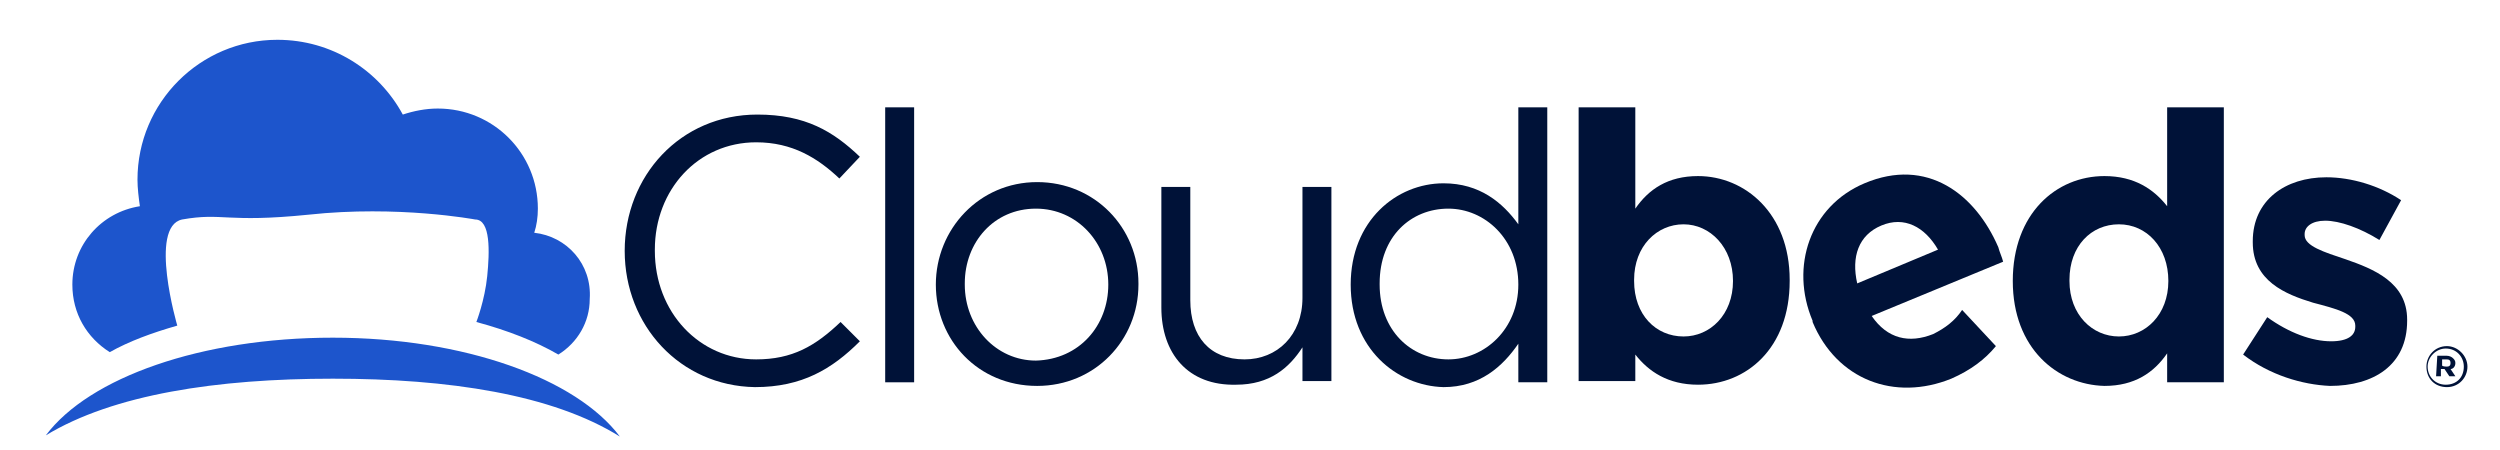
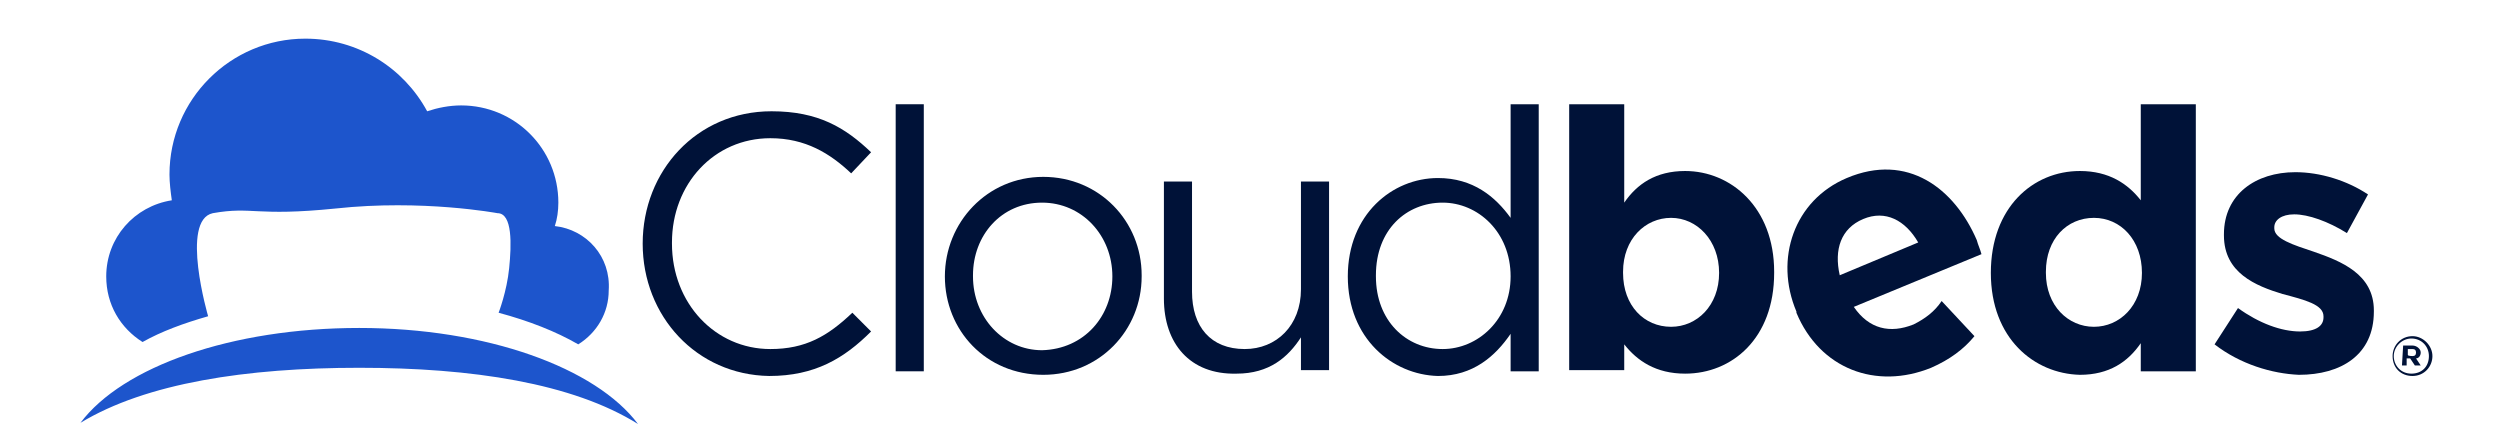
- <svg xmlns="http://www.w3.org/2000/svg" version="1.1" id="Layer_1" x="0px" y="0px" width="207.3px" height="37.3px" viewBox="0 0 207.3 37.3" style="enable-background:new 0 0 207.3 37.3;" xml:space="preserve">
+ <svg xmlns="http://www.w3.org/2000/svg" version="1.1" id="Layer_1" x="0px" y="0px" width="103px" height="18px" viewBox="0 0 207.3 37.3" style="enable-background:new 0 0 207.3 37.3;" xml:space="preserve">
  <style type="text/css"> .st0{fill:#1D55CC;} .st1{fill:#001238;} </style>
  <g>
    <path class="st0" d="M44.3,19.3c0.2-0.6,0.3-1.3,0.3-2c0-4.6-3.7-8.3-8.3-8.3c-1,0-2,0.2-2.9,0.5c-2-3.7-5.9-6.2-10.4-6.2 c-6.4,0-11.6,5.2-11.6,11.6c0,0.7,0.1,1.5,0.2,2.2C8.4,17.6,6,20.3,6,23.6C6,26,7.2,28,9.1,29.2c1.6-0.9,3.5-1.6,5.6-2.2 c0,0-2.4-8.2,0.4-8.8c3.4-0.6,3.6,0.3,10.5-0.4c7.4-0.8,13.8,0.4,13.8,0.4c1.3,0,1.2,2.7,1,4.7s-0.9,3.8-0.9,3.8 c2.6,0.7,4.9,1.6,6.8,2.7c1.6-1,2.6-2.7,2.6-4.6C49.1,21.9,47,19.6,44.3,19.3z" />
    <path class="st0" d="M27.6,31.4c9.6,0,18.2,1.3,23.8,4.8C47.8,31.4,38.5,28,27.6,28S7.4,31.3,3.8,36.1C9.4,32.7,18,31.4,27.6,31.4z " />
  </g>
  <path class="st1" d="M162.7,25.7c-0.6,0.9-1.4,1.5-2.4,2c-2,0.8-3.8,0.4-5.1-1.5l10.9-4.5c-0.1-0.4-0.3-0.8-0.4-1.2 c-1.9-4.4-5.9-7.5-11.1-5.3c-4.5,1.9-6.2,6.9-4.3,11.4v0.1c2,4.8,6.8,6.6,11.5,4.7c1.6-0.7,2.8-1.6,3.7-2.7L162.7,25.7z M156,18.7 c1.9-0.8,3.6,0.1,4.7,2l-6.7,2.8C153.5,21.3,154.1,19.5,156,18.7z" />
  <path class="st1" d="M51.8,20.8L51.8,20.8c0-6.2,4.6-11.3,11-11.3c4,0,6.3,1.4,8.5,3.5l-1.7,1.8c-1.8-1.7-3.9-3-6.9-3 c-4.8,0-8.4,3.9-8.4,8.9v0.1c0,5.1,3.7,9,8.4,9c3,0,4.9-1.1,7-3.1l1.6,1.6c-2.3,2.3-4.8,3.8-8.7,3.8C56.4,32,51.8,27,51.8,20.8z" />
  <path class="st1" d="M73.4,8.9h2.4v22.8h-2.4V8.9z" />
  <path class="st1" d="M77.6,23.6L77.6,23.6c0-4.6,3.6-8.5,8.4-8.5s8.4,3.8,8.4,8.4v0.1c0,4.6-3.6,8.4-8.4,8.4 C81.1,32,77.6,28.2,77.6,23.6z M91.9,23.6L91.9,23.6c0-3.5-2.6-6.3-6-6.3c-3.5,0-5.9,2.8-5.9,6.2v0.1c0,3.5,2.6,6.3,5.9,6.3 C89.5,29.8,91.9,27,91.9,23.6z" />
  <path class="st1" d="M96.3,25.5v-10h2.4v9.4c0,3,1.6,4.9,4.5,4.9c2.7,0,4.8-2,4.8-5.1v-9.2h2.4v16.1H108v-2.8 c-1.1,1.7-2.7,3.1-5.5,3.1C98.5,32,96.3,29.3,96.3,25.5z" />
  <path class="st1" d="M112,23.6L112,23.6c0-5.3,3.8-8.4,7.7-8.4c3,0,4.9,1.6,6.2,3.4V8.9h2.4v22.8h-2.4v-3.2 c-1.3,1.9-3.2,3.6-6.2,3.6C115.8,32,112,28.9,112,23.6z M125.9,23.6L125.9,23.6c0-3.8-2.8-6.3-5.8-6.3c-3.1,0-5.7,2.3-5.7,6.2v0.1 c0,3.8,2.6,6.2,5.7,6.2C123.1,29.8,125.9,27.3,125.9,23.6z" />
  <path class="st1" d="M135.6,29.4v2.2h-4.7V8.9h4.7v8.4c1.1-1.6,2.7-2.7,5.2-2.7c3.9,0,7.6,3.1,7.6,8.6v0.1c0,5.6-3.6,8.6-7.6,8.6 C138.3,31.9,136.7,30.8,135.6,29.4z M143.7,23.3L143.7,23.3c0-2.8-1.9-4.7-4.1-4.7s-4.1,1.8-4.1,4.6v0.1c0,2.8,1.8,4.6,4.1,4.6 C141.8,27.9,143.7,26.1,143.7,23.3z" />
  <path class="st1" d="M166.9,23.3L166.9,23.3c0-5.6,3.6-8.7,7.6-8.7c2.5,0,4.1,1.1,5.2,2.5V8.9h4.7v22.8h-4.7v-2.4 c-1.1,1.6-2.7,2.7-5.2,2.7C170.6,31.9,166.9,28.9,166.9,23.3z M179.8,23.3L179.8,23.3c0-2.8-1.8-4.7-4.1-4.7s-4.1,1.8-4.1,4.6v0.1 c0,2.8,1.9,4.6,4.1,4.6C177.9,27.9,179.8,26.1,179.8,23.3z" />
  <path class="st1" d="M186,29.4l2-3.1c1.8,1.3,3.7,2,5.3,2c1.4,0,2-0.5,2-1.2V27c0-1-1.6-1.4-3.5-1.9c-2.3-0.7-5-1.8-5-5V20 c0-3.4,2.7-5.3,6.1-5.3c2.1,0,4.4,0.7,6.2,1.9l-1.8,3.3c-1.6-1-3.3-1.6-4.5-1.6c-1.1,0-1.7,0.5-1.7,1.1v0.1c0,0.9,1.6,1.4,3.4,2 c2.3,0.8,5.1,1.9,5.1,5v0.1c0,3.7-2.8,5.4-6.4,5.4C190.9,31.9,188.2,31.1,186,29.4z" />
  <g>
    <path class="st1" d="M201.2,30.4L201.2,30.4c0-0.9,0.7-1.7,1.7-1.7c0.9,0,1.7,0.8,1.7,1.7l0,0c0,0.9-0.7,1.7-1.7,1.7 S201.2,31.4,201.2,30.4z M204.3,30.4L204.3,30.4c0-0.8-0.6-1.5-1.5-1.5c-0.8,0-1.5,0.7-1.5,1.5l0,0c0,0.8,0.6,1.5,1.5,1.5 S204.3,31.3,204.3,30.4z M202.1,29.5h0.8c0.2,0,0.4,0.1,0.5,0.2s0.2,0.2,0.2,0.4l0,0c0,0.3-0.2,0.5-0.4,0.5l0.4,0.6h-0.5l-0.4-0.6 l0,0h-0.3v0.6H202L202.1,29.5L202.1,29.5z M202.9,30.4c0.2,0,0.3-0.1,0.3-0.3l0,0c0-0.2-0.1-0.3-0.3-0.3h-0.4v0.5 C202.5,30.4,202.9,30.4,202.9,30.4z" />
  </g>
</svg>
